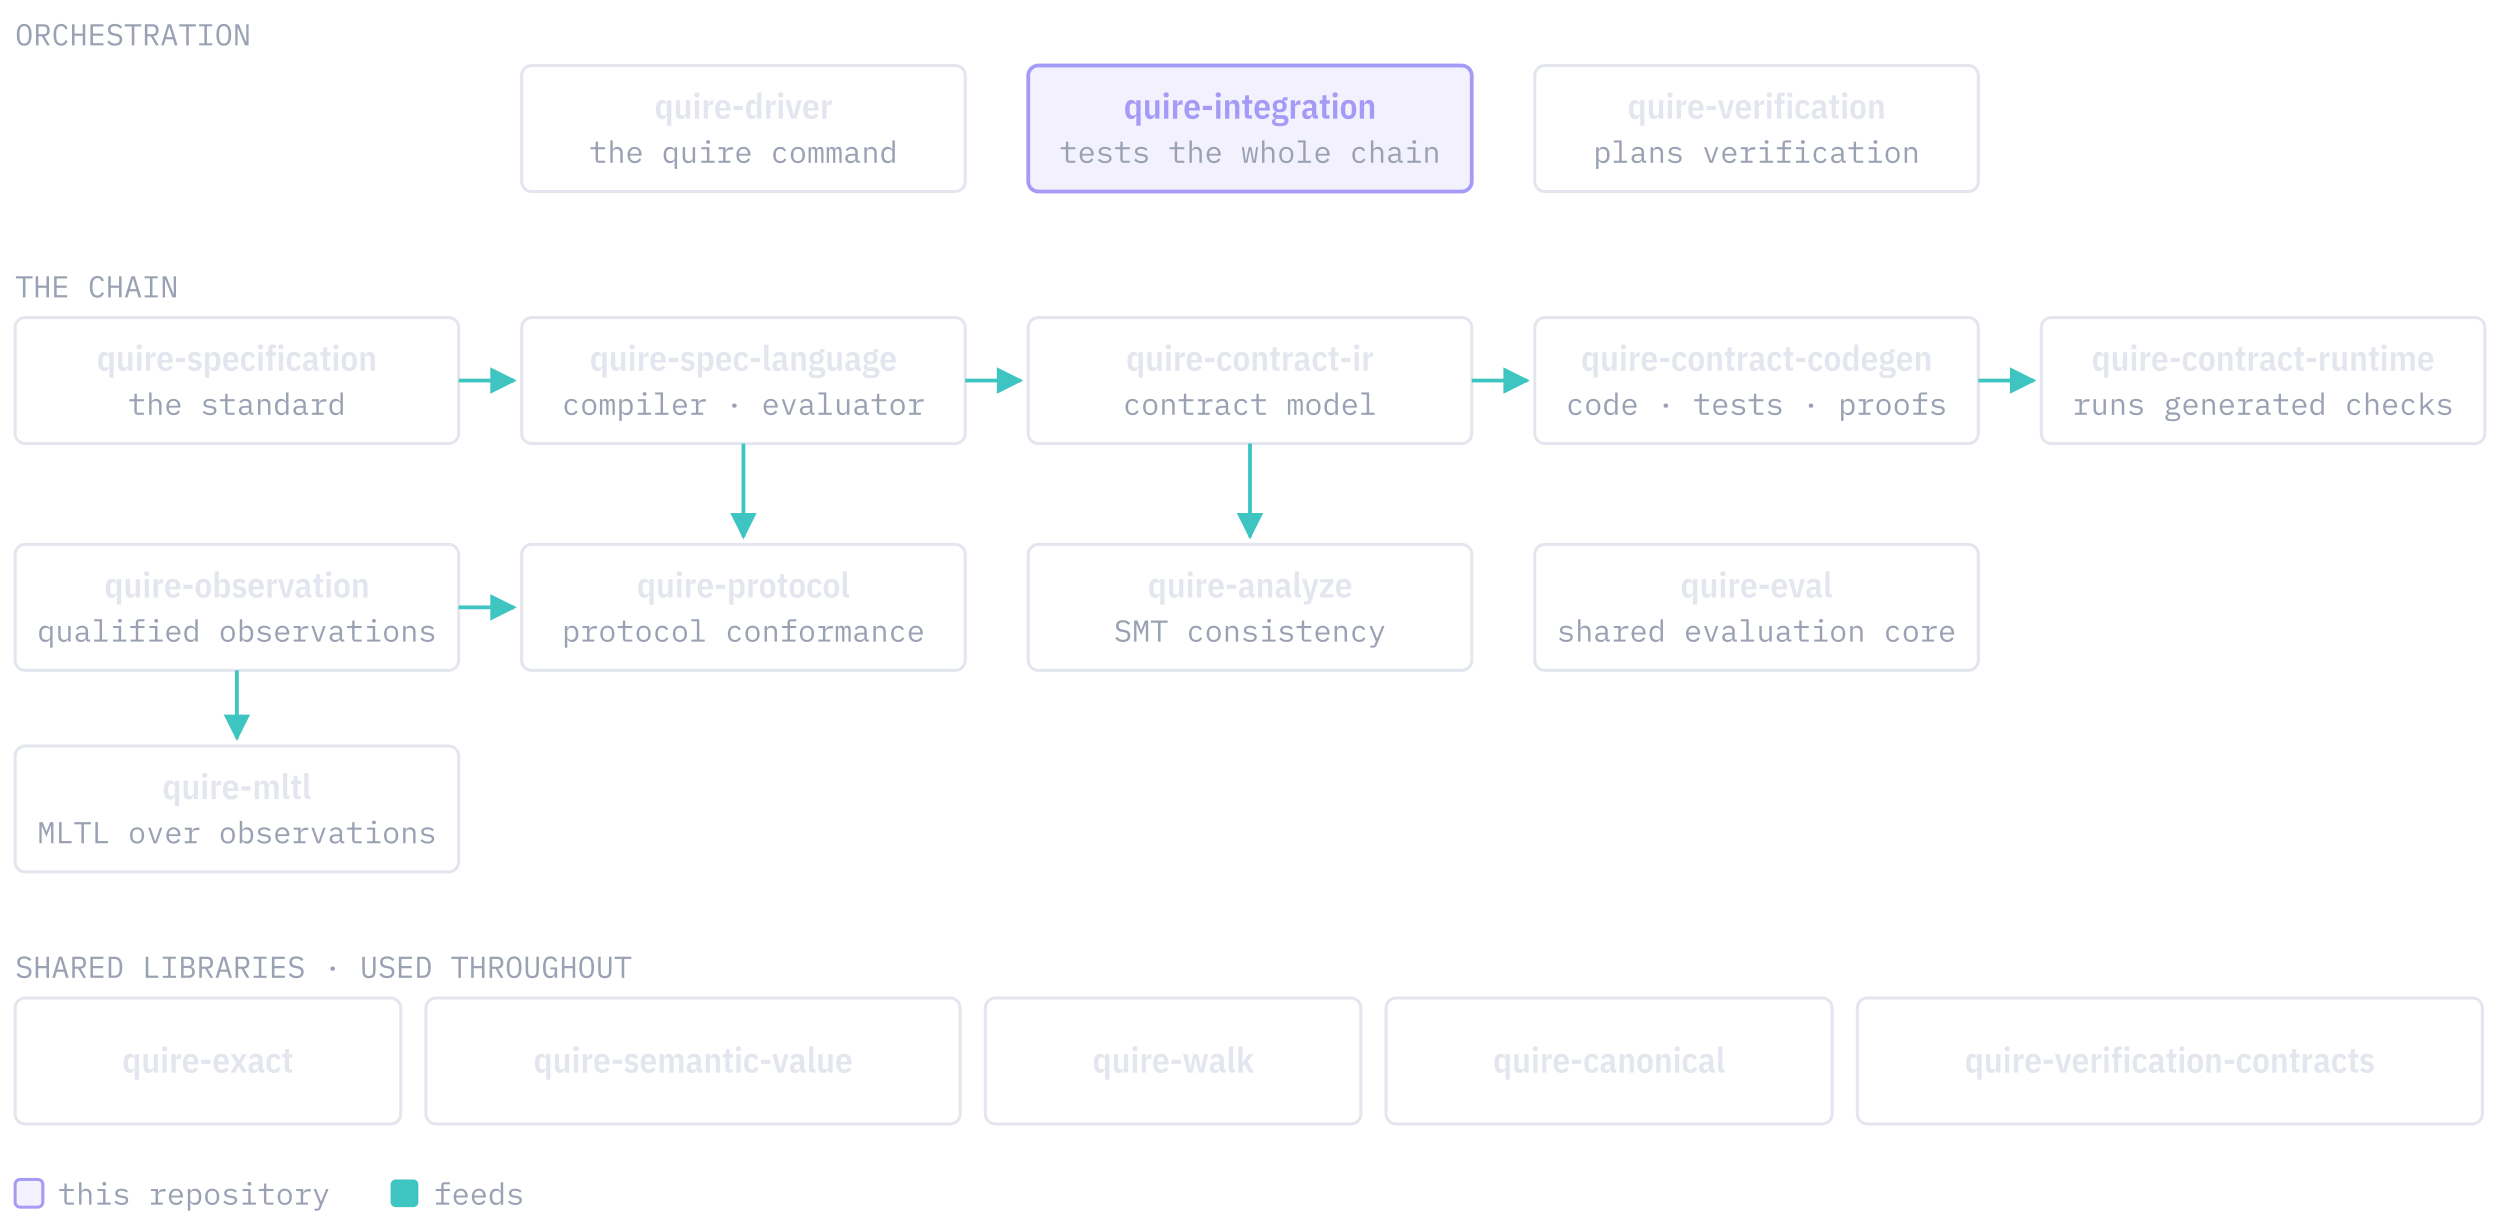
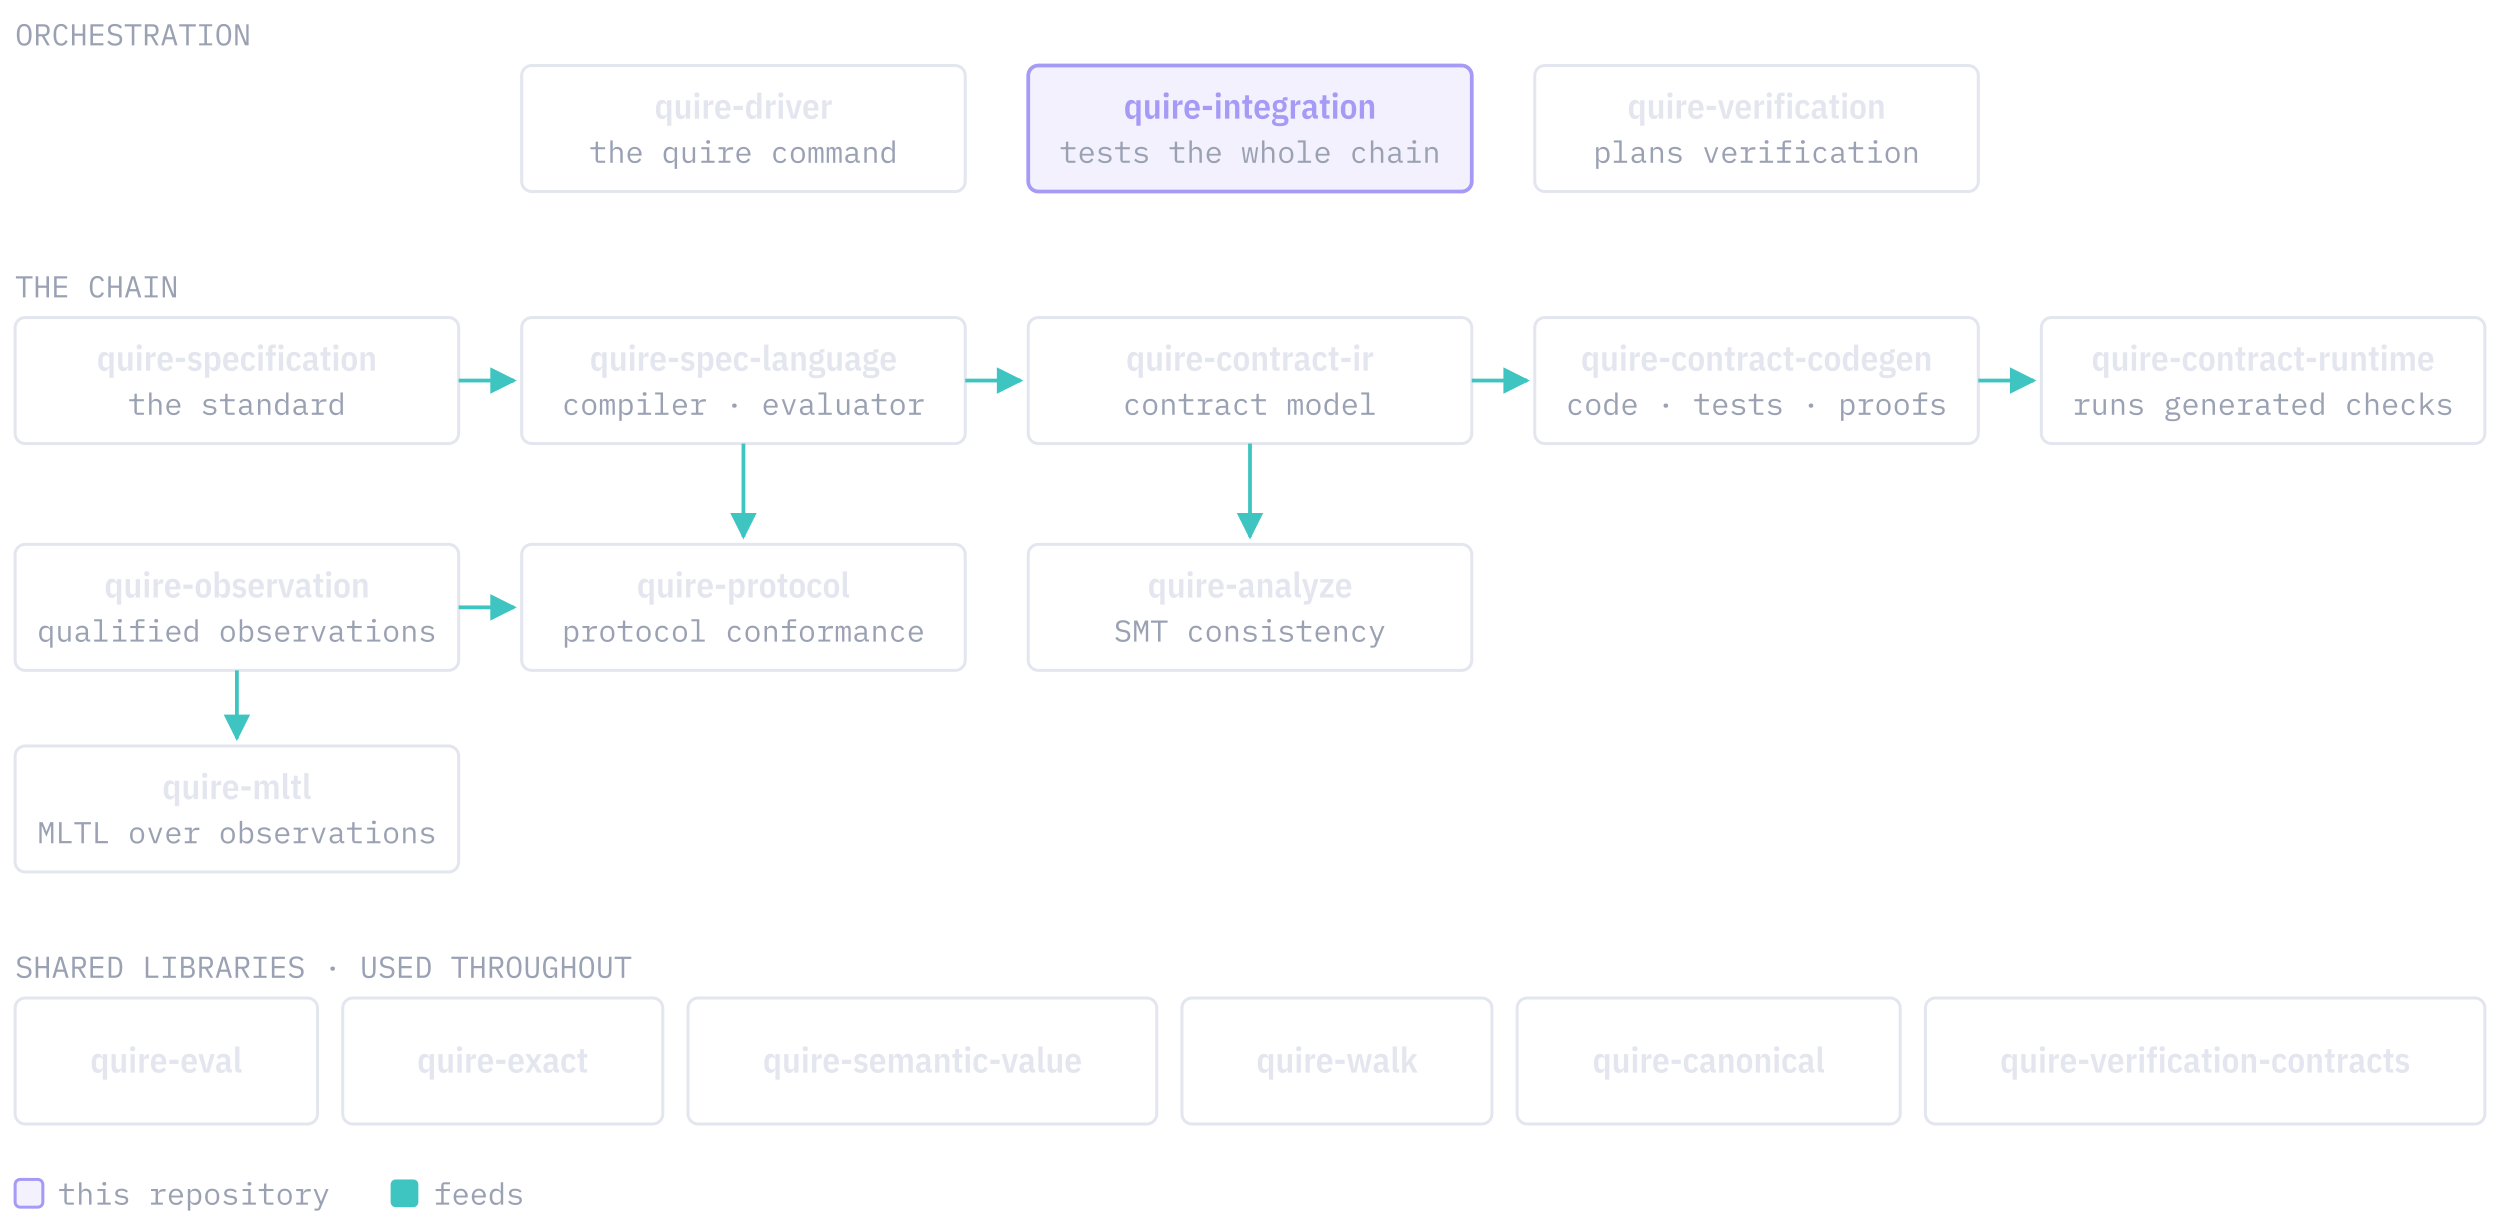
- <svg xmlns="http://www.w3.org/2000/svg" width="992" height="488" viewBox="-6 -6 992 488" role="img" aria-label="The Quire repositories. The main chain runs from the standard, quire-specification, to the compiler, quire-spec-language, then quire-contract-ir, quire-contract-codegen and quire-contract-runtime. quire-spec-language also feeds quire-protocol, and quire-contract-ir feeds quire-analyze. quire-eval is the evaluation core shared by the language and backend repositories. quire-observation feeds quire-protocol and quire-mltl. Above the chain, quire-driver runs it, quire-integration tests it and quire-verification plans verification. Below it, shared libraries used throughout: quire-exact, quire-semantic-value, quire-walk, quire-canonical and quire-verification-contracts.">
+ <svg xmlns="http://www.w3.org/2000/svg" width="992" height="488" viewBox="-6 -6 992 488" role="img" aria-label="The Quire repositories. The main chain runs from the standard, quire-specification, to the compiler, quire-spec-language, then quire-contract-ir, quire-contract-codegen and quire-contract-runtime. quire-spec-language also feeds quire-protocol, and quire-contract-ir feeds quire-analyze. quire-observation feeds quire-protocol and quire-mltl. Above the chain, quire-driver runs it, quire-integration tests it and quire-verification plans verification. Below it, shared libraries used throughout: quire-eval, quire-exact, quire-semantic-value, quire-walk, quire-canonical and quire-verification-contracts.">
  <defs>
    <path id="mono_A" d="M481 0 422 199H177L118 0H31L245 698H356L570 0ZM304 609H295L197 272H402Z" />
    <path id="mono_B" d="M88 698H325Q415 698 466 649Q517 600 517 518Q517 455 486 419Q456 383 408 368V365Q467 351 505 312Q543 274 543 201Q543 159 529 122Q515 85 490 58Q464 31 430 16Q395 0 355 0H88ZM330 73Q388 73 421 99Q454 125 454 179V220Q454 273 421 300Q388 326 330 326H172V73ZM316 395Q369 395 399 418Q429 442 429 490V529Q429 577 399 601Q369 625 316 625H172V395Z" />
    <path id="mono_C" d="M323 -12Q195 -12 132 81Q70 174 70 349Q70 524 132 617Q195 710 323 710Q371 710 406 697Q441 684 466 662Q491 640 508 612Q525 585 538 557L466 524Q457 547 445 568Q433 588 416 604Q400 619 378 628Q355 637 323 637Q240 637 200 574Q159 511 159 406V292Q159 187 200 124Q240 61 323 61Q355 61 378 70Q400 79 416 94Q433 110 445 130Q457 151 466 174L538 141Q525 112 508 85Q491 58 466 36Q441 14 406 1Q371 -12 323 -12Z" />
    <path id="mono_D" d="M95 698H290Q418 698 481 610Q544 522 544 349Q544 176 481 88Q418 0 290 0H95ZM286 73Q370 73 412 131Q455 189 455 295V403Q455 509 412 567Q370 625 286 625H179V73Z" />
    <path id="mono_E" d="M90 0V698H520V625H174V390H508V317H174V73H520V0Z" />
    <path id="mono_G" d="M444 93H439Q430 73 418 54Q406 35 388 20Q369 6 343 -3Q317 -12 281 -12Q167 -12 112 80Q56 172 56 344Q56 524 117 617Q178 710 305 710Q354 710 390 697Q426 684 452 662Q477 640 494 612Q511 585 522 557L450 524Q441 547 430 568Q418 588 402 604Q385 619 362 628Q339 637 308 637Q224 637 184 574Q145 511 145 406V298Q145 245 153 202Q161 158 180 126Q198 94 228 76Q257 59 300 59Q368 59 406 100Q444 141 444 206V278H297V345H522V0H444Z" />
    <path id="mono_H" d="M436 317H164V0H80V698H164V390H436V698H520V0H436Z" />
    <path id="mono_I" d="M84 0V67H258V631H84V698H516V631H342V67H516V0Z" />
    <path id="mono_L" d="M120 0V698H204V73H535V0Z" />
    <path id="mono_M" d="M455 350V571H447L300 212L153 571H145V350V0H68V698H176L299 390H305L428 698H532V0H455Z" />
    <path id="mono_N" d="M163 588H156V0H80V698H199L437 110H444V698H520V0H401Z" />
    <path id="mono_O" d="M300 -12Q236 -12 190 12Q144 37 114 83Q84 129 70 196Q56 263 56 349Q56 434 70 502Q84 569 114 615Q144 661 190 686Q236 710 300 710Q364 710 410 686Q456 661 486 615Q516 569 530 502Q544 434 544 349Q544 263 530 196Q516 129 486 83Q456 37 410 12Q364 -12 300 -12ZM300 61Q342 61 371 78Q400 94 419 124Q438 154 446 196Q455 239 455 292V406Q455 458 446 501Q438 544 419 574Q400 604 371 620Q342 637 300 637Q258 637 229 620Q200 604 181 574Q162 544 154 501Q145 458 145 406V292Q145 239 154 196Q162 154 181 124Q200 94 229 78Q258 61 300 61Z" />
    <path id="mono_R" d="M174 0H90V698H344Q441 698 492 645Q543 592 543 497Q543 412 499 361Q455 310 371 302L549 0H455L285 298H174ZM342 369Q395 369 424 396Q454 422 454 471V523Q454 572 424 598Q395 625 342 625H174V369Z" />
    <path id="mono_S" d="M298 -12Q204 -12 144 22Q84 57 45 111L106 161Q147 110 192 85Q238 60 301 60Q377 60 417 95Q457 130 457 193Q457 244 428 272Q399 301 327 313L249 326Q198 335 164 353Q129 371 108 396Q87 422 78 452Q69 483 69 516Q69 612 132 661Q195 710 302 710Q386 710 444 682Q501 654 536 603L477 552Q448 590 407 614Q366 638 301 638Q230 638 192 608Q154 578 154 518Q154 471 182 442Q211 412 285 399L360 386Q411 377 446 359Q481 341 502 316Q524 291 533 260Q542 229 542 195Q542 98 478 43Q415 -12 298 -12Z" />
    <path id="mono_T" d="M342 625V0H258V625H25V698H575V625Z" />
    <path id="mono_U" d="M164 698V279Q164 228 167 188Q170 148 183 120Q196 91 224 76Q251 61 300 61Q349 61 376 76Q404 91 417 120Q430 148 433 188Q436 228 436 279V698H520V299Q520 221 512 163Q505 105 482 66Q458 27 414 8Q371 -12 300 -12Q229 -12 186 8Q142 27 118 66Q95 105 88 163Q80 221 80 299V698Z" />
    <path id="mono_a" d="M495 0Q448 0 428 24Q408 48 403 84H398Q381 39 344 14Q306 -12 243 -12Q162 -12 114 30Q66 72 66 145Q66 217 118 256Q171 295 288 295H398V346Q398 403 366 432Q334 460 275 460Q223 460 190 440Q157 419 137 384L83 424Q93 444 110 463Q127 482 152 496Q177 511 209 520Q241 528 280 528Q371 528 424 482Q478 436 478 354V70H550V0ZM257 55Q288 55 314 62Q339 70 358 82Q377 95 388 112Q398 130 398 150V235H288Q216 235 183 215Q150 195 150 157V136Q150 96 178 76Q207 55 257 55Z" />
    <path id="mono_b" d="M95 740H175V432H179Q229 528 338 528Q433 528 486 457Q540 386 540 258Q540 130 486 59Q433 -12 338 -12Q229 -12 179 84H175V0H95ZM307 59Q377 59 416 102Q454 144 454 214V302Q454 372 416 414Q377 457 307 457Q280 457 256 450Q232 443 214 430Q196 416 186 396Q175 377 175 351V165Q175 139 186 120Q196 100 214 86Q232 73 256 66Q280 59 307 59Z" />
    <path id="mono_c" d="M318 -12Q262 -12 218 8Q175 27 145 62Q115 97 100 147Q84 197 84 258Q84 319 100 369Q116 419 146 454Q176 490 219 509Q262 528 317 528Q392 528 439 495Q486 462 508 409L444 375Q430 415 398 437Q365 459 317 459Q282 459 254 448Q227 436 208 415Q189 394 180 365Q170 336 170 302V214Q170 180 180 151Q189 122 208 101Q227 80 255 68Q283 57 319 57Q371 57 405 81Q439 105 459 147L516 108Q493 56 444 22Q396 -12 318 -12Z" />
    <path id="mono_d" d="M425 84H421Q371 -12 262 -12Q167 -12 114 59Q60 130 60 258Q60 386 114 457Q167 528 262 528Q371 528 421 432H425V740H505V0H425ZM293 59Q320 59 344 66Q368 73 386 86Q404 100 414 120Q425 139 425 165V351Q425 377 414 396Q404 416 386 430Q368 443 344 450Q320 457 293 457Q223 457 184 414Q146 372 146 302V214Q146 144 184 102Q223 59 293 59Z" />
    <path id="mono_e" d="M309 -12Q253 -12 208 7Q164 26 132 62Q101 97 84 146Q67 196 67 257Q67 319 84 369Q102 419 133 454Q164 490 208 509Q251 528 304 528Q356 528 398 509Q441 490 471 456Q501 423 517 377Q533 331 533 276V238H151V214Q151 180 162 151Q173 122 194 101Q214 80 244 68Q273 57 309 57Q361 57 399 81Q437 105 457 147L516 107Q493 55 440 22Q386 -12 309 -12ZM304 462Q271 462 243 450Q215 438 194 417Q174 396 162 368Q151 339 151 305V298H447V309Q447 343 436 371Q426 399 408 420Q389 440 362 451Q336 462 304 462Z" />
    <path id="mono_f" d="M83 68H257V448H73V516H257V622Q257 674 284 707Q312 740 371 740H544V672H337V516H544V448H337V68H521V0H83Z" />
    <path id="mono_g" d="M561 -59Q561 -137 496 -174Q431 -212 301 -212Q176 -212 122 -179Q67 -146 67 -84Q67 -42 89 -19Q111 4 151 15V27Q129 38 117 55Q105 72 105 98Q105 138 132 158Q158 178 198 188V192Q150 213 124 254Q97 295 97 350Q97 389 111 422Q125 455 152 478Q178 502 215 515Q252 528 297 528Q355 528 399 507V516Q399 546 413 566Q427 586 461 586H556V516H440V481Q468 457 483 424Q498 391 498 350Q498 311 484 278Q469 245 443 222Q417 198 380 185Q342 172 297 172Q284 172 272 173Q260 174 248 176Q236 174 223 170Q210 165 199 158Q188 150 181 140Q174 130 174 117Q174 94 197 86Q220 79 257 79H371Q471 79 516 42Q561 4 561 -59ZM486 -63Q486 -32 461 -14Q436 5 374 5H195Q143 -16 143 -65Q143 -99 170 -124Q197 -148 260 -148H338Q408 -148 447 -126Q486 -105 486 -63ZM297 234Q357 234 386 262Q414 290 414 336V365Q414 411 386 438Q357 466 297 466Q237 466 209 438Q181 411 181 365V336Q181 290 209 262Q237 234 297 234Z" />
    <path id="mono_h" d="M98 740H178V432H182Q190 451 202 468Q214 486 232 499Q249 512 273 520Q297 528 329 528Q410 528 459 476Q508 425 508 331V0H428V317Q428 388 397 422Q366 457 306 457Q282 457 259 451Q236 445 218 433Q200 421 189 402Q178 383 178 358V0H98Z" />
    <path id="mono_i" d="M332 630Q297 630 283 644Q269 659 269 681V697Q269 719 283 734Q297 748 332 748Q367 748 381 734Q395 719 395 697V681Q395 659 381 644Q367 630 332 630ZM106 68H292V448H106V516H372V68H546V0H106Z" />
    <path id="mono_k" d="M105 740H185V273H189L279 358L451 516H549L335 314L574 0H475L274 268L185 187V0H105Z" />
    <path id="mono_l" d="M80 68H260V672H80V740H340V68H520V0H80Z" />
    <path id="mono_m" d="M54 0V516H128V456H132Q144 486 166 507Q188 528 231 528Q276 528 298 506Q320 483 325 447H328Q342 482 368 505Q394 528 440 528Q503 528 524 484Q546 440 546 358V0H472V345Q472 411 458 436Q445 462 409 462Q377 462 357 442Q337 421 337 379V0H263V345Q263 411 250 436Q236 462 201 462Q169 462 148 442Q128 421 128 379V0Z" />
    <path id="mono_n" d="M98 0V516H178V432H182Q190 451 202 468Q214 486 232 499Q249 512 273 520Q297 528 329 528Q410 528 459 476Q508 425 508 331V0H428V317Q428 388 397 422Q366 457 306 457Q282 457 259 451Q236 445 218 433Q200 421 189 402Q178 383 178 358V0Z" />
    <path id="mono_o" d="M300 -12Q246 -12 202 7Q159 26 128 62Q98 97 82 146Q66 196 66 258Q66 319 82 369Q98 419 128 454Q159 490 202 509Q246 528 300 528Q354 528 398 509Q441 490 472 454Q502 419 518 369Q534 319 534 258Q534 196 518 146Q502 97 472 62Q441 26 398 7Q354 -12 300 -12ZM300 57Q367 57 408 97Q449 137 449 221V295Q449 379 408 419Q367 459 300 459Q233 459 192 419Q151 379 151 295V221Q151 137 192 97Q233 57 300 57Z" />
    <path id="mono_p" d="M95 516H175V432H179Q229 528 338 528Q433 528 486 457Q540 386 540 258Q540 130 486 59Q433 -12 338 -12Q229 -12 179 84H175V-200H95ZM307 59Q377 59 416 102Q454 144 454 214V302Q454 372 416 414Q377 457 307 457Q280 457 256 450Q232 443 214 430Q196 416 186 396Q175 377 175 351V165Q175 139 186 120Q196 100 214 86Q232 73 256 66Q280 59 307 59Z" />
    <path id="mono_periodcentered" d="M300 235Q259 235 242 252Q226 269 226 295V313Q226 339 242 356Q259 373 300 373Q341 373 358 356Q374 339 374 313V295Q374 269 358 252Q341 235 300 235Z" />
    <path id="mono_q" d="M425 84H421Q371 -12 262 -12Q167 -12 114 59Q60 130 60 258Q60 386 114 457Q167 528 262 528Q371 528 421 432H425V516H505V-200H425ZM293 59Q320 59 344 66Q368 73 386 86Q404 100 414 120Q425 139 425 165V351Q425 377 414 396Q404 416 386 430Q368 443 344 450Q320 457 293 457Q223 457 184 414Q146 372 146 302V214Q146 144 184 102Q223 59 293 59Z" />
    <path id="mono_r" d="M77 68H228V448H77V516H308V386H313Q329 447 374 482Q418 516 487 516H559V436H462Q393 436 350 396Q308 356 308 291V68H469V0H77Z" />
    <path id="mono_s" d="M306 -12Q225 -12 166 16Q108 43 67 89L121 136Q158 97 202 76Q246 55 308 55Q368 55 406 76Q445 98 445 144Q445 164 438 178Q430 191 417 199Q404 207 388 212Q372 216 354 219L273 231Q246 235 214 242Q183 249 157 264Q131 280 114 306Q96 332 96 374Q96 413 112 442Q127 470 155 490Q183 509 221 518Q259 528 304 528Q374 528 426 506Q477 484 514 445L462 396Q453 407 440 418Q426 430 406 440Q387 449 361 455Q335 461 301 461Q240 461 208 440Q175 419 175 379Q175 359 182 346Q190 332 203 324Q216 316 232 312Q249 307 266 304L347 292Q375 288 406 281Q437 274 463 258Q489 243 506 217Q524 191 524 149Q524 72 464 30Q405 -12 306 -12Z" />
    <path id="mono_t" d="M325 0Q266 0 238 33Q211 66 211 118V448H39V516H167Q193 516 204 526Q214 537 214 563V698H291V516H526V448H291V68H526V0Z" />
    <path id="mono_u" d="M422 84H418Q410 65 398 48Q386 30 368 17Q351 4 327 -4Q303 -12 271 -12Q190 -12 141 40Q92 91 92 185V516H172V199Q172 128 203 94Q234 59 294 59Q318 59 341 65Q364 71 382 83Q400 95 411 114Q422 132 422 158V516H502V0H422Z" />
    <path id="mono_v" d="M249 0 64 516H145L219 300L299 67H303L383 300L457 516H536L351 0Z" />
    <path id="mono_w" d="M30 516H101L160 70H169L257 516H345L433 70H442L501 516H570L491 0H387L305 432H297L213 0H109Z" />
    <path id="mono_y" d="M467 516H547L291 -113Q282 -135 271 -152Q260 -168 245 -178Q230 -189 209 -194Q188 -200 159 -200H83V-132H203L261 10L53 516H135L222 300L299 104H303L380 300Z" />
    <path id="title_a" d="M406 0Q325 0 321 89H309Q299 41 264 14Q229 -12 177 -12Q105 -12 69 28Q33 68 33 140Q33 222 84 262Q135 302 231 302H312V347Q312 393 292 415Q273 437 228 437Q191 437 166 420Q141 402 122 370L51 434Q80 479 124 506Q169 534 238 534Q433 534 433 350V97H479V0ZM223 77Q260 77 286 98Q312 120 312 158V227H239Q155 227 155 162V140Q155 107 173 92Q191 77 223 77Z" />
    <path id="title_b" d="M66 740H187V436H201Q212 480 246 507Q279 534 324 534Q416 534 460 464Q504 395 504 261Q504 127 460 58Q416 -12 324 -12Q279 -12 246 15Q212 42 201 86H187V0H66ZM278 88Q325 88 351 117Q377 146 377 199V323Q377 376 351 405Q325 434 278 434Q237 434 212 414Q187 393 187 356V166Q187 129 212 108Q237 88 278 88Z" />
    <path id="title_c" d="M251 -12Q145 -12 90 54Q34 120 34 261Q34 402 90 468Q145 534 251 534Q328 534 374 499Q419 464 439 403L340 359Q332 397 312 416Q291 436 251 436Q161 436 161 328V194Q161 86 251 86Q293 86 315 106Q337 126 348 168L442 123Q396 -12 251 -12Z" />
    <path id="title_d" d="M357 86H343Q332 42 298 15Q265 -12 220 -12Q128 -12 84 58Q40 127 40 261Q40 395 84 464Q128 534 220 534Q265 534 298 507Q332 480 343 436H357V740H478V0H357ZM266 88Q307 88 332 108Q357 129 357 166V356Q357 393 332 414Q307 434 266 434Q219 434 193 405Q167 376 167 323V199Q167 146 193 117Q219 88 266 88Z" />
    <path id="title_e" d="M263 -12Q212 -12 170 4Q127 21 97 54Q67 88 50 140Q34 191 34 261Q34 402 90 468Q147 534 252 534Q357 534 414 468Q470 402 470 261V232H161V198Q161 146 190 116Q219 86 270 86Q313 86 342 104Q372 123 393 158L459 89Q430 43 381 16Q332 -12 263 -12ZM252 441Q161 441 161 333V307H343V333Q343 441 252 441Z" />
    <path id="title_f" d="M91 425H22V522H91V603Q91 674 122 707Q154 740 220 740H308V643H212V522H308V425H212V0H91Z" />
    <path id="title_g" d="M493 -46Q493 -87 480 -118Q468 -149 439 -170Q410 -191 362 -202Q314 -212 244 -212Q182 -212 140 -204Q98 -195 72 -179Q46 -163 35 -140Q24 -117 24 -88Q24 -48 46 -25Q68 -2 109 4V23Q77 31 62 53Q46 75 46 107Q46 139 68 160Q90 182 132 190V203Q47 245 47 357Q47 442 95 488Q143 534 244 534Q289 534 326 520V539Q326 610 394 610H467V516H366V496Q403 478 422 442Q441 407 441 357Q441 272 394 226Q346 181 244 181Q203 181 168 189Q154 183 147 170Q140 157 140 141Q140 121 153 111Q166 101 196 101H329Q418 101 456 63Q493 25 493 -46ZM380 -60Q380 -33 362 -19Q344 -5 302 -5H141Q119 -24 119 -61Q119 -93 140 -110Q162 -127 216 -127H275Q332 -127 356 -110Q380 -94 380 -60ZM244 264Q327 264 327 346V369Q327 451 244 451Q161 451 161 369V346Q161 264 244 264Z" />
    <path id="title_hyphen" d="M50 245V365H312V245Z" />
    <path id="title_i" d="M126 604Q88 604 71 620Q54 637 54 665V685Q54 713 71 730Q88 746 126 746Q164 746 181 730Q198 713 198 685V665Q198 637 181 620Q164 604 126 604ZM66 522H187V0H66Z" />
    <path id="title_k" d="M66 740H187V395L179 287H193L254 383L358 522H495L332 317L504 0H368L248 239L187 163V0H66Z" />
    <path id="title_l" d="M184 0Q121 0 94 28Q66 56 66 116V740H187V97H247V0Z" />
    <path id="title_m" d="M66 0V522H187V435H201Q232 534 324 534Q422 534 451 431H463Q480 484 516 509Q551 534 602 534Q668 534 705 486Q742 439 742 351V0H621V330Q621 432 548 432Q513 432 488 410Q464 389 464 350V0H343V330Q343 384 325 408Q307 432 271 432Q236 432 212 410Q187 389 187 350V0Z" />
    <path id="title_n" d="M66 0V522H187V435H201Q232 534 326 534Q396 534 434 486Q472 439 472 351V0H351V330Q351 432 275 432Q238 432 212 410Q187 389 187 350V0Z" />
    <path id="title_o" d="M253 -12Q149 -12 92 54Q34 120 34 261Q34 402 92 468Q149 534 253 534Q357 534 414 468Q472 402 472 261Q472 120 414 54Q357 -12 253 -12ZM253 86Q345 86 345 194V328Q345 436 253 436Q161 436 161 328V194Q161 86 253 86Z" />
    <path id="title_p" d="M66 522H187V436H201Q212 480 246 507Q279 534 324 534Q416 534 460 464Q504 395 504 261Q504 127 460 58Q416 -12 324 -12Q279 -12 246 15Q212 42 201 86H187V-200H66ZM278 88Q325 88 351 117Q377 146 377 199V323Q377 376 351 405Q325 434 278 434Q237 434 212 414Q187 393 187 356V166Q187 129 212 108Q237 88 278 88Z" />
    <path id="title_q" d="M357 86H343Q332 42 298 15Q265 -12 220 -12Q128 -12 84 58Q40 127 40 261Q40 395 84 464Q128 534 220 534Q265 534 298 507Q332 480 343 436H357V522H478V-200H357ZM266 88Q307 88 332 108Q357 129 357 166V356Q357 393 332 414Q307 434 266 434Q219 434 193 405Q167 376 167 323V199Q167 146 193 117Q219 88 266 88Z" />
    <path id="title_r" d="M66 0V522H187V415H201Q210 467 238 494Q267 522 313 522H339V398H299Q242 398 214 380Q187 362 187 317V0Z" />
    <path id="title_s" d="M224 -12Q159 -12 110 12Q61 35 24 82L98 154Q123 119 154 101Q185 83 226 83Q302 83 302 147Q302 172 290 186Q277 201 247 206L198 215Q116 230 79 266Q42 302 42 371Q42 453 90 494Q138 534 226 534Q287 534 332 514Q376 494 409 455L338 384Q318 409 290 424Q261 439 226 439Q156 439 156 376Q156 350 170 336Q184 323 214 318L264 309Q346 294 382 258Q417 223 417 159Q417 78 367 33Q317 -12 224 -12Z" />
    <path id="title_t" d="M210 0Q147 0 119 28Q91 56 91 117V425H22V522H58Q84 522 94 534Q103 546 103 572V664H212V522H306V425H212V97H298V0Z" />
    <path id="title_u" d="M346 88H332Q302 -12 205 -12Q135 -12 98 36Q60 83 60 172V522H181V192Q181 89 257 89Q294 89 320 111Q346 133 346 172V522H467V0H346Z" />
    <path id="title_v" d="M162 0 8 522H130L205 244L234 103H248L277 244L352 522H469L315 0Z" />
    <path id="title_w" d="M16 522H135L186 278L211 110H223L253 278L311 522H433L492 278L522 110H534L559 278L612 522H724L597 0H461L400 254L377 409H364L340 254L279 0H143Z" />
    <path id="title_x" d="M15 0 173 267 17 522H149L242 354H255L348 522H472L318 264L478 0H345L249 176H236L138 0Z" />
    <path id="title_y" d="M353 522H474L275 -109Q258 -162 227 -181Q196 -200 140 -200H58V-103H161L182 -29L8 522H131L209 240L237 103H249L277 241Z" />
    <path id="title_z" d="M34 0V95L275 425H42V522H412V428L170 97H418V0Z" />
    <marker id="ah-model" viewBox="0 0 10 10" refX="9" refY="5" markerWidth="7" markerHeight="7" orient="auto-start-reverse">
      <path d="M0,0 L10,5 L0,10 z" fill="#3ec5c1" />
    </marker>
  </defs>
  <rect x="201" y="20" width="176" height="50" rx="4" stroke="#e3e6ee" stroke-width="1.2" fill="none" />
  <g fill="#e3e6ee" transform="translate(253.7,41.1) scale(0.014,-0.014)">
    <use href="#title_q" x="0" />
    <use href="#title_u" x="544" />
    <use href="#title_i" x="1077" />
    <use href="#title_r" x="1329" />
    <use href="#title_e" x="1686" />
    <use href="#title_hyphen" x="2191" />
    <use href="#title_d" x="2553" />
    <use href="#title_r" x="3097" />
    <use href="#title_i" x="3454" />
    <use href="#title_v" x="3706" />
    <use href="#title_e" x="4182" />
    <use href="#title_r" x="4687" />
  </g>
  <g fill="#9aa1b3" transform="translate(227.8,58.6) scale(0.012,-0.012)">
    <use href="#mono_t" x="0" />
    <use href="#mono_h" x="600" />
    <use href="#mono_e" x="1200" />
    <use href="#mono_q" x="2400" />
    <use href="#mono_u" x="3000" />
    <use href="#mono_i" x="3600" />
    <use href="#mono_r" x="4200" />
    <use href="#mono_e" x="4800" />
    <use href="#mono_c" x="6000" />
    <use href="#mono_o" x="6600" />
    <use href="#mono_m" x="7200" />
    <use href="#mono_m" x="7800" />
    <use href="#mono_a" x="8400" />
    <use href="#mono_n" x="9000" />
    <use href="#mono_d" x="9600" />
  </g>
  <rect x="402" y="20" width="176" height="50" rx="4" stroke="#a59bf7" stroke-width="1.5" fill="#a59bf7" fill-opacity="0.14" />
  <g fill="#a59bf7" transform="translate(439.9,41.1) scale(0.014,-0.014)">
    <use href="#title_q" x="0" />
    <use href="#title_u" x="544" />
    <use href="#title_i" x="1077" />
    <use href="#title_r" x="1329" />
    <use href="#title_e" x="1686" />
    <use href="#title_hyphen" x="2191" />
    <use href="#title_i" x="2553" />
    <use href="#title_n" x="2805" />
    <use href="#title_t" x="3337" />
    <use href="#title_e" x="3671" />
    <use href="#title_g" x="4176" />
    <use href="#title_r" x="4668" />
    <use href="#title_a" x="5025" />
    <use href="#title_t" x="5532" />
    <use href="#title_i" x="5866" />
    <use href="#title_o" x="6118" />
    <use href="#title_n" x="6624" />
  </g>
  <g fill="#9aa1b3" transform="translate(414.4,58.6) scale(0.012,-0.012)">
    <use href="#mono_t" x="0" />
    <use href="#mono_e" x="600" />
    <use href="#mono_s" x="1200" />
    <use href="#mono_t" x="1800" />
    <use href="#mono_s" x="2400" />
    <use href="#mono_t" x="3600" />
    <use href="#mono_h" x="4200" />
    <use href="#mono_e" x="4800" />
    <use href="#mono_w" x="6000" />
    <use href="#mono_h" x="6600" />
    <use href="#mono_o" x="7200" />
    <use href="#mono_l" x="7800" />
    <use href="#mono_e" x="8400" />
    <use href="#mono_c" x="9600" />
    <use href="#mono_h" x="10200" />
    <use href="#mono_a" x="10800" />
    <use href="#mono_i" x="11400" />
    <use href="#mono_n" x="12000" />
  </g>
  <rect x="603" y="20" width="176" height="50" rx="4" stroke="#e3e6ee" stroke-width="1.2" fill="none" />
  <g fill="#e3e6ee" transform="translate(639.8,41.1) scale(0.014,-0.014)">
    <use href="#title_q" x="0" />
    <use href="#title_u" x="544" />
    <use href="#title_i" x="1077" />
    <use href="#title_r" x="1329" />
    <use href="#title_e" x="1686" />
    <use href="#title_hyphen" x="2191" />
    <use href="#title_v" x="2553" />
    <use href="#title_e" x="3029" />
    <use href="#title_r" x="3534" />
    <use href="#title_i" x="3891" />
    <use href="#title_f" x="4143" />
    <use href="#title_i" x="4471" />
    <use href="#title_c" x="4723" />
    <use href="#title_a" x="5187" />
    <use href="#title_t" x="5694" />
    <use href="#title_i" x="6028" />
    <use href="#title_o" x="6280" />
    <use href="#title_n" x="6786" />
  </g>
  <g fill="#9aa1b3" transform="translate(626.2,58.6) scale(0.012,-0.012)">
    <use href="#mono_p" x="0" />
    <use href="#mono_l" x="600" />
    <use href="#mono_a" x="1200" />
    <use href="#mono_n" x="1800" />
    <use href="#mono_s" x="2400" />
    <use href="#mono_v" x="3600" />
    <use href="#mono_e" x="4200" />
    <use href="#mono_r" x="4800" />
    <use href="#mono_i" x="5400" />
    <use href="#mono_f" x="6000" />
    <use href="#mono_i" x="6600" />
    <use href="#mono_c" x="7200" />
    <use href="#mono_a" x="7800" />
    <use href="#mono_t" x="8400" />
    <use href="#mono_i" x="9000" />
    <use href="#mono_o" x="9600" />
    <use href="#mono_n" x="10200" />
  </g>
  <rect x="0" y="120" width="176" height="50" rx="4" stroke="#e3e6ee" stroke-width="1.2" fill="none" />
  <g fill="#e3e6ee" transform="translate(32.4,141.1) scale(0.014,-0.014)">
    <use href="#title_q" x="0" />
    <use href="#title_u" x="544" />
    <use href="#title_i" x="1077" />
    <use href="#title_r" x="1329" />
    <use href="#title_e" x="1686" />
    <use href="#title_hyphen" x="2191" />
    <use href="#title_s" x="2553" />
    <use href="#title_p" x="3002" />
    <use href="#title_e" x="3546" />
    <use href="#title_c" x="4051" />
    <use href="#title_i" x="4515" />
    <use href="#title_f" x="4767" />
    <use href="#title_i" x="5095" />
    <use href="#title_c" x="5347" />
    <use href="#title_a" x="5811" />
    <use href="#title_t" x="6318" />
    <use href="#title_i" x="6652" />
    <use href="#title_o" x="6904" />
    <use href="#title_n" x="7410" />
  </g>
  <g fill="#9aa1b3" transform="translate(44.8,158.6) scale(0.012,-0.012)">
    <use href="#mono_t" x="0" />
    <use href="#mono_h" x="600" />
    <use href="#mono_e" x="1200" />
    <use href="#mono_s" x="2400" />
    <use href="#mono_t" x="3000" />
    <use href="#mono_a" x="3600" />
    <use href="#mono_n" x="4200" />
    <use href="#mono_d" x="4800" />
    <use href="#mono_a" x="5400" />
    <use href="#mono_r" x="6000" />
    <use href="#mono_d" x="6600" />
  </g>
  <rect x="201" y="120" width="176" height="50" rx="4" stroke="#e3e6ee" stroke-width="1.2" fill="none" />
  <g fill="#e3e6ee" transform="translate(228,141.1) scale(0.014,-0.014)">
    <use href="#title_q" x="0" />
    <use href="#title_u" x="544" />
    <use href="#title_i" x="1077" />
    <use href="#title_r" x="1329" />
    <use href="#title_e" x="1686" />
    <use href="#title_hyphen" x="2191" />
    <use href="#title_s" x="2553" />
    <use href="#title_p" x="3002" />
    <use href="#title_e" x="3546" />
    <use href="#title_c" x="4051" />
    <use href="#title_hyphen" x="4515" />
    <use href="#title_l" x="4877" />
    <use href="#title_a" x="5145" />
    <use href="#title_n" x="5652" />
    <use href="#title_g" x="6184" />
    <use href="#title_u" x="6676" />
    <use href="#title_a" x="7209" />
    <use href="#title_g" x="7716" />
    <use href="#title_e" x="8208" />
  </g>
  <g fill="#9aa1b3" transform="translate(217,158.6) scale(0.012,-0.012)">
    <use href="#mono_c" x="0" />
    <use href="#mono_o" x="600" />
    <use href="#mono_m" x="1200" />
    <use href="#mono_p" x="1800" />
    <use href="#mono_i" x="2400" />
    <use href="#mono_l" x="3000" />
    <use href="#mono_e" x="3600" />
    <use href="#mono_r" x="4200" />
    <use href="#mono_periodcentered" x="5400" />
    <use href="#mono_e" x="6600" />
    <use href="#mono_v" x="7200" />
    <use href="#mono_a" x="7800" />
    <use href="#mono_l" x="8400" />
    <use href="#mono_u" x="9000" />
    <use href="#mono_a" x="9600" />
    <use href="#mono_t" x="10200" />
    <use href="#mono_o" x="10800" />
    <use href="#mono_r" x="11400" />
  </g>
  <rect x="402" y="120" width="176" height="50" rx="4" stroke="#e3e6ee" stroke-width="1.2" fill="none" />
  <g fill="#e3e6ee" transform="translate(440.8,141.1) scale(0.014,-0.014)">
    <use href="#title_q" x="0" />
    <use href="#title_u" x="544" />
    <use href="#title_i" x="1077" />
    <use href="#title_r" x="1329" />
    <use href="#title_e" x="1686" />
    <use href="#title_hyphen" x="2191" />
    <use href="#title_c" x="2553" />
    <use href="#title_o" x="3017" />
    <use href="#title_n" x="3523" />
    <use href="#title_t" x="4055" />
    <use href="#title_r" x="4389" />
    <use href="#title_a" x="4746" />
    <use href="#title_c" x="5253" />
    <use href="#title_t" x="5717" />
    <use href="#title_hyphen" x="6051" />
    <use href="#title_i" x="6413" />
    <use href="#title_r" x="6665" />
  </g>
  <g fill="#9aa1b3" transform="translate(439.6,158.6) scale(0.012,-0.012)">
    <use href="#mono_c" x="0" />
    <use href="#mono_o" x="600" />
    <use href="#mono_n" x="1200" />
    <use href="#mono_t" x="1800" />
    <use href="#mono_r" x="2400" />
    <use href="#mono_a" x="3000" />
    <use href="#mono_c" x="3600" />
    <use href="#mono_t" x="4200" />
    <use href="#mono_m" x="5400" />
    <use href="#mono_o" x="6000" />
    <use href="#mono_d" x="6600" />
    <use href="#mono_e" x="7200" />
    <use href="#mono_l" x="7800" />
  </g>
  <rect x="603" y="120" width="176" height="50" rx="4" stroke="#e3e6ee" stroke-width="1.2" fill="none" />
  <g fill="#e3e6ee" transform="translate(621.3,141.1) scale(0.014,-0.014)">
    <use href="#title_q" x="0" />
    <use href="#title_u" x="544" />
    <use href="#title_i" x="1077" />
    <use href="#title_r" x="1329" />
    <use href="#title_e" x="1686" />
    <use href="#title_hyphen" x="2191" />
    <use href="#title_c" x="2553" />
    <use href="#title_o" x="3017" />
    <use href="#title_n" x="3523" />
    <use href="#title_t" x="4055" />
    <use href="#title_r" x="4389" />
    <use href="#title_a" x="4746" />
    <use href="#title_c" x="5253" />
    <use href="#title_t" x="5717" />
    <use href="#title_hyphen" x="6051" />
    <use href="#title_c" x="6413" />
    <use href="#title_o" x="6877" />
    <use href="#title_d" x="7383" />
    <use href="#title_e" x="7927" />
    <use href="#title_g" x="8432" />
    <use href="#title_e" x="8924" />
    <use href="#title_n" x="9429" />
  </g>
  <g fill="#9aa1b3" transform="translate(615.4,158.6) scale(0.012,-0.012)">
    <use href="#mono_c" x="0" />
    <use href="#mono_o" x="600" />
    <use href="#mono_d" x="1200" />
    <use href="#mono_e" x="1800" />
    <use href="#mono_periodcentered" x="3000" />
    <use href="#mono_t" x="4200" />
    <use href="#mono_e" x="4800" />
    <use href="#mono_s" x="5400" />
    <use href="#mono_t" x="6000" />
    <use href="#mono_s" x="6600" />
    <use href="#mono_periodcentered" x="7800" />
    <use href="#mono_p" x="9000" />
    <use href="#mono_r" x="9600" />
    <use href="#mono_o" x="10200" />
    <use href="#mono_o" x="10800" />
    <use href="#mono_f" x="11400" />
    <use href="#mono_s" x="12000" />
  </g>
  <rect x="804" y="120" width="176" height="50" rx="4" stroke="#e3e6ee" stroke-width="1.2" fill="none" />
  <g fill="#e3e6ee" transform="translate(823.9,141.1) scale(0.014,-0.014)">
    <use href="#title_q" x="0" />
    <use href="#title_u" x="544" />
    <use href="#title_i" x="1077" />
    <use href="#title_r" x="1329" />
    <use href="#title_e" x="1686" />
    <use href="#title_hyphen" x="2191" />
    <use href="#title_c" x="2553" />
    <use href="#title_o" x="3017" />
    <use href="#title_n" x="3523" />
    <use href="#title_t" x="4055" />
    <use href="#title_r" x="4389" />
    <use href="#title_a" x="4746" />
    <use href="#title_c" x="5253" />
    <use href="#title_t" x="5717" />
    <use href="#title_hyphen" x="6051" />
    <use href="#title_r" x="6413" />
    <use href="#title_u" x="6770" />
    <use href="#title_n" x="7303" />
    <use href="#title_t" x="7835" />
    <use href="#title_i" x="8169" />
    <use href="#title_m" x="8421" />
    <use href="#title_e" x="9223" />
  </g>
  <g fill="#9aa1b3" transform="translate(816.4,158.6) scale(0.012,-0.012)">
    <use href="#mono_r" x="0" />
    <use href="#mono_u" x="600" />
    <use href="#mono_n" x="1200" />
    <use href="#mono_s" x="1800" />
    <use href="#mono_g" x="3000" />
    <use href="#mono_e" x="3600" />
    <use href="#mono_n" x="4200" />
    <use href="#mono_e" x="4800" />
    <use href="#mono_r" x="5400" />
    <use href="#mono_a" x="6000" />
    <use href="#mono_t" x="6600" />
    <use href="#mono_e" x="7200" />
    <use href="#mono_d" x="7800" />
    <use href="#mono_c" x="9000" />
    <use href="#mono_h" x="9600" />
    <use href="#mono_e" x="10200" />
    <use href="#mono_c" x="10800" />
    <use href="#mono_k" x="11400" />
    <use href="#mono_s" x="12000" />
  </g>
  <rect x="0" y="210" width="176" height="50" rx="4" stroke="#e3e6ee" stroke-width="1.2" fill="none" />
  <g fill="#e3e6ee" transform="translate(35.4,231.1) scale(0.014,-0.014)">
    <use href="#title_q" x="0" />
    <use href="#title_u" x="544" />
    <use href="#title_i" x="1077" />
    <use href="#title_r" x="1329" />
    <use href="#title_e" x="1686" />
    <use href="#title_hyphen" x="2191" />
    <use href="#title_o" x="2553" />
    <use href="#title_b" x="3059" />
    <use href="#title_s" x="3603" />
    <use href="#title_e" x="4052" />
    <use href="#title_r" x="4557" />
    <use href="#title_v" x="4914" />
    <use href="#title_a" x="5390" />
    <use href="#title_t" x="5897" />
    <use href="#title_i" x="6231" />
    <use href="#title_o" x="6483" />
    <use href="#title_n" x="6989" />
  </g>
  <g fill="#9aa1b3" transform="translate(8.8,248.6) scale(0.012,-0.012)">
    <use href="#mono_q" x="0" />
    <use href="#mono_u" x="600" />
    <use href="#mono_a" x="1200" />
    <use href="#mono_l" x="1800" />
    <use href="#mono_i" x="2400" />
    <use href="#mono_f" x="3000" />
    <use href="#mono_i" x="3600" />
    <use href="#mono_e" x="4200" />
    <use href="#mono_d" x="4800" />
    <use href="#mono_o" x="6000" />
    <use href="#mono_b" x="6600" />
    <use href="#mono_s" x="7200" />
    <use href="#mono_e" x="7800" />
    <use href="#mono_r" x="8400" />
    <use href="#mono_v" x="9000" />
    <use href="#mono_a" x="9600" />
    <use href="#mono_t" x="10200" />
    <use href="#mono_i" x="10800" />
    <use href="#mono_o" x="11400" />
    <use href="#mono_n" x="12000" />
    <use href="#mono_s" x="12600" />
  </g>
  <rect x="201" y="210" width="176" height="50" rx="4" stroke="#e3e6ee" stroke-width="1.2" fill="none" />
  <g fill="#e3e6ee" transform="translate(246.7,231.1) scale(0.014,-0.014)">
    <use href="#title_q" x="0" />
    <use href="#title_u" x="544" />
    <use href="#title_i" x="1077" />
    <use href="#title_r" x="1329" />
    <use href="#title_e" x="1686" />
    <use href="#title_hyphen" x="2191" />
    <use href="#title_p" x="2553" />
    <use href="#title_r" x="3097" />
    <use href="#title_o" x="3454" />
    <use href="#title_t" x="3960" />
    <use href="#title_o" x="4294" />
    <use href="#title_c" x="4800" />
    <use href="#title_o" x="5264" />
    <use href="#title_l" x="5770" />
  </g>
  <g fill="#9aa1b3" transform="translate(217,248.6) scale(0.012,-0.012)">
    <use href="#mono_p" x="0" />
    <use href="#mono_r" x="600" />
    <use href="#mono_o" x="1200" />
    <use href="#mono_t" x="1800" />
    <use href="#mono_o" x="2400" />
    <use href="#mono_c" x="3000" />
    <use href="#mono_o" x="3600" />
    <use href="#mono_l" x="4200" />
    <use href="#mono_c" x="5400" />
    <use href="#mono_o" x="6000" />
    <use href="#mono_n" x="6600" />
    <use href="#mono_f" x="7200" />
    <use href="#mono_o" x="7800" />
    <use href="#mono_r" x="8400" />
    <use href="#mono_m" x="9000" />
    <use href="#mono_a" x="9600" />
    <use href="#mono_n" x="10200" />
    <use href="#mono_c" x="10800" />
    <use href="#mono_e" x="11400" />
  </g>
  <rect x="402" y="210" width="176" height="50" rx="4" stroke="#e3e6ee" stroke-width="1.2" fill="none" />
  <g fill="#e3e6ee" transform="translate(449.4,231.1) scale(0.014,-0.014)">
    <use href="#title_q" x="0" />
    <use href="#title_u" x="544" />
    <use href="#title_i" x="1077" />
    <use href="#title_r" x="1329" />
    <use href="#title_e" x="1686" />
    <use href="#title_hyphen" x="2191" />
    <use href="#title_a" x="2553" />
    <use href="#title_n" x="3060" />
    <use href="#title_a" x="3592" />
    <use href="#title_l" x="4099" />
    <use href="#title_y" x="4367" />
    <use href="#title_z" x="4850" />
    <use href="#title_e" x="5302" />
  </g>
  <g fill="#9aa1b3" transform="translate(436,248.6) scale(0.012,-0.012)">
    <use href="#mono_S" x="0" />
    <use href="#mono_M" x="600" />
    <use href="#mono_T" x="1200" />
    <use href="#mono_c" x="2400" />
    <use href="#mono_o" x="3000" />
    <use href="#mono_n" x="3600" />
    <use href="#mono_s" x="4200" />
    <use href="#mono_i" x="4800" />
    <use href="#mono_s" x="5400" />
    <use href="#mono_t" x="6000" />
    <use href="#mono_e" x="6600" />
    <use href="#mono_n" x="7200" />
    <use href="#mono_c" x="7800" />
    <use href="#mono_y" x="8400" />
  </g>
-   <rect x="603" y="210" width="176" height="50" rx="4" stroke="#e3e6ee" stroke-width="1.2" fill="none" />
-   <g fill="#e3e6ee" transform="translate(660.8,231.1) scale(0.014,-0.014)">
-     <use href="#title_q" x="0" />
-     <use href="#title_u" x="544" />
-     <use href="#title_i" x="1077" />
-     <use href="#title_r" x="1329" />
-     <use href="#title_e" x="1686" />
-     <use href="#title_hyphen" x="2191" />
-     <use href="#title_e" x="2553" />
-     <use href="#title_v" x="3058" />
-     <use href="#title_a" x="3534" />
-     <use href="#title_l" x="4041" />
-   </g>
-   <g fill="#9aa1b3" transform="translate(611.8,248.6) scale(0.012,-0.012)">
-     <use href="#mono_s" x="0" />
-     <use href="#mono_h" x="600" />
-     <use href="#mono_a" x="1200" />
-     <use href="#mono_r" x="1800" />
-     <use href="#mono_e" x="2400" />
-     <use href="#mono_d" x="3000" />
-     <use href="#mono_e" x="4200" />
-     <use href="#mono_v" x="4800" />
-     <use href="#mono_a" x="5400" />
-     <use href="#mono_l" x="6000" />
-     <use href="#mono_u" x="6600" />
-     <use href="#mono_a" x="7200" />
-     <use href="#mono_t" x="7800" />
-     <use href="#mono_i" x="8400" />
-     <use href="#mono_o" x="9000" />
-     <use href="#mono_n" x="9600" />
-     <use href="#mono_c" x="10800" />
-     <use href="#mono_o" x="11400" />
-     <use href="#mono_r" x="12000" />
-     <use href="#mono_e" x="12600" />
-   </g>
  <rect x="0" y="290" width="176" height="50" rx="4" stroke="#e3e6ee" stroke-width="1.2" fill="none" />
  <g fill="#e3e6ee" transform="translate(58.4,311.1) scale(0.014,-0.014)">
    <use href="#title_q" x="0" />
    <use href="#title_u" x="544" />
    <use href="#title_i" x="1077" />
    <use href="#title_r" x="1329" />
    <use href="#title_e" x="1686" />
    <use href="#title_hyphen" x="2191" />
    <use href="#title_m" x="2553" />
    <use href="#title_l" x="3355" />
    <use href="#title_t" x="3623" />
    <use href="#title_l" x="3957" />
  </g>
  <g fill="#9aa1b3" transform="translate(8.8,328.6) scale(0.012,-0.012)">
    <use href="#mono_M" x="0" />
    <use href="#mono_L" x="600" />
    <use href="#mono_T" x="1200" />
    <use href="#mono_L" x="1800" />
    <use href="#mono_o" x="3000" />
    <use href="#mono_v" x="3600" />
    <use href="#mono_e" x="4200" />
    <use href="#mono_r" x="4800" />
    <use href="#mono_o" x="6000" />
    <use href="#mono_b" x="6600" />
    <use href="#mono_s" x="7200" />
    <use href="#mono_e" x="7800" />
    <use href="#mono_r" x="8400" />
    <use href="#mono_v" x="9000" />
    <use href="#mono_a" x="9600" />
    <use href="#mono_t" x="10200" />
    <use href="#mono_i" x="10800" />
    <use href="#mono_o" x="11400" />
    <use href="#mono_n" x="12000" />
    <use href="#mono_s" x="12600" />
  </g>
  <path d="M176,145 L198,145" fill="none" stroke="#3ec5c1" stroke-width="1.5" marker-end="url(#ah-model)" />
  <path d="M377,145 L399,145" fill="none" stroke="#3ec5c1" stroke-width="1.5" marker-end="url(#ah-model)" />
  <path d="M578,145 L600,145" fill="none" stroke="#3ec5c1" stroke-width="1.5" marker-end="url(#ah-model)" />
  <path d="M779,145 L801,145" fill="none" stroke="#3ec5c1" stroke-width="1.5" marker-end="url(#ah-model)" />
  <path d="M289,170 L289,207" fill="none" stroke="#3ec5c1" stroke-width="1.5" marker-end="url(#ah-model)" />
  <path d="M490,170 L490,207" fill="none" stroke="#3ec5c1" stroke-width="1.5" marker-end="url(#ah-model)" />
  <path d="M176,235 L198,235" fill="none" stroke="#3ec5c1" stroke-width="1.5" marker-end="url(#ah-model)" />
  <path d="M88,260 L88,287" fill="none" stroke="#3ec5c1" stroke-width="1.5" marker-end="url(#ah-model)" />
  <g fill="#9aa1b3" transform="translate(0,12) scale(0.012,-0.012)">
    <use href="#mono_O" x="0" />
    <use href="#mono_R" x="600" />
    <use href="#mono_C" x="1200" />
    <use href="#mono_H" x="1800" />
    <use href="#mono_E" x="2400" />
    <use href="#mono_S" x="3000" />
    <use href="#mono_T" x="3600" />
    <use href="#mono_R" x="4200" />
    <use href="#mono_A" x="4800" />
    <use href="#mono_T" x="5400" />
    <use href="#mono_I" x="6000" />
    <use href="#mono_O" x="6600" />
    <use href="#mono_N" x="7200" />
  </g>
  <g fill="#9aa1b3" transform="translate(0,112) scale(0.012,-0.012)">
    <use href="#mono_T" x="0" />
    <use href="#mono_H" x="600" />
    <use href="#mono_E" x="1200" />
    <use href="#mono_C" x="2400" />
    <use href="#mono_H" x="3000" />
    <use href="#mono_A" x="3600" />
    <use href="#mono_I" x="4200" />
    <use href="#mono_N" x="4800" />
  </g>
  <g fill="#9aa1b3" transform="translate(0,382) scale(0.012,-0.012)">
    <use href="#mono_S" x="0" />
    <use href="#mono_H" x="600" />
    <use href="#mono_A" x="1200" />
    <use href="#mono_R" x="1800" />
    <use href="#mono_E" x="2400" />
    <use href="#mono_D" x="3000" />
    <use href="#mono_L" x="4200" />
    <use href="#mono_I" x="4800" />
    <use href="#mono_B" x="5400" />
    <use href="#mono_R" x="6000" />
    <use href="#mono_A" x="6600" />
    <use href="#mono_R" x="7200" />
    <use href="#mono_I" x="7800" />
    <use href="#mono_E" x="8400" />
    <use href="#mono_S" x="9000" />
    <use href="#mono_periodcentered" x="10200" />
    <use href="#mono_U" x="11400" />
    <use href="#mono_S" x="12000" />
    <use href="#mono_E" x="12600" />
    <use href="#mono_D" x="13200" />
    <use href="#mono_T" x="14400" />
    <use href="#mono_H" x="15000" />
    <use href="#mono_R" x="15600" />
    <use href="#mono_O" x="16200" />
    <use href="#mono_U" x="16800" />
    <use href="#mono_G" x="17400" />
    <use href="#mono_H" x="18000" />
    <use href="#mono_O" x="18600" />
    <use href="#mono_U" x="19200" />
    <use href="#mono_T" x="19800" />
  </g>
-   <rect x="0" y="390" width="153" height="50" rx="4" stroke="#e3e6ee" stroke-width="1.2" fill="none" />
-   <g fill="#e3e6ee" transform="translate(42.5,419.6) scale(0.014,-0.014)">
+   <rect x="0" y="390" width="120" height="50" rx="4" stroke="#e3e6ee" stroke-width="1.2" fill="none" />
+   <g fill="#e3e6ee" transform="translate(29.8,419.6) scale(0.014,-0.014)">
+     <use href="#title_q" x="0" />
+     <use href="#title_u" x="544" />
+     <use href="#title_i" x="1077" />
+     <use href="#title_r" x="1329" />
+     <use href="#title_e" x="1686" />
+     <use href="#title_hyphen" x="2191" />
+     <use href="#title_e" x="2553" />
+     <use href="#title_v" x="3058" />
+     <use href="#title_a" x="3534" />
+     <use href="#title_l" x="4041" />
+   </g>
+   <rect x="130" y="390" width="127" height="50" rx="4" stroke="#e3e6ee" stroke-width="1.2" fill="none" />
+   <g fill="#e3e6ee" transform="translate(159.5,419.6) scale(0.014,-0.014)">
    <use href="#title_q" x="0" />
    <use href="#title_u" x="544" />
    <use href="#title_i" x="1077" />
    <use href="#title_r" x="1329" />
    <use href="#title_e" x="1686" />
    <use href="#title_hyphen" x="2191" />
    <use href="#title_e" x="2553" />
    <use href="#title_x" x="3058" />
    <use href="#title_a" x="3546" />
    <use href="#title_c" x="4053" />
    <use href="#title_t" x="4517" />
  </g>
-   <rect x="163" y="390" width="212" height="50" rx="4" stroke="#e3e6ee" stroke-width="1.2" fill="none" />
-   <g fill="#e3e6ee" transform="translate(205.7,419.6) scale(0.014,-0.014)">
+   <rect x="267" y="390" width="186" height="50" rx="4" stroke="#e3e6ee" stroke-width="1.2" fill="none" />
+   <g fill="#e3e6ee" transform="translate(296.7,419.6) scale(0.014,-0.014)">
    <use href="#title_q" x="0" />
    <use href="#title_u" x="544" />
    <use href="#title_i" x="1077" />
    <use href="#title_r" x="1329" />
    <use href="#title_e" x="1686" />
    <use href="#title_hyphen" x="2191" />
    <use href="#title_s" x="2553" />
    <use href="#title_e" x="3002" />
    <use href="#title_m" x="3507" />
    <use href="#title_a" x="4309" />
    <use href="#title_n" x="4816" />
    <use href="#title_t" x="5348" />
    <use href="#title_i" x="5682" />
    <use href="#title_c" x="5934" />
    <use href="#title_hyphen" x="6398" />
    <use href="#title_v" x="6760" />
    <use href="#title_a" x="7236" />
    <use href="#title_l" x="7743" />
    <use href="#title_u" x="8011" />
    <use href="#title_e" x="8544" />
  </g>
-   <rect x="385" y="390" width="149" height="50" rx="4" stroke="#e3e6ee" stroke-width="1.2" fill="none" />
-   <g fill="#e3e6ee" transform="translate(427.5,419.6) scale(0.014,-0.014)">
+   <rect x="463" y="390" width="123" height="50" rx="4" stroke="#e3e6ee" stroke-width="1.2" fill="none" />
+   <g fill="#e3e6ee" transform="translate(492.5,419.6) scale(0.014,-0.014)">
    <use href="#title_q" x="0" />
    <use href="#title_u" x="544" />
    <use href="#title_i" x="1077" />
    <use href="#title_r" x="1329" />
    <use href="#title_e" x="1686" />
    <use href="#title_hyphen" x="2191" />
    <use href="#title_w" x="2553" />
    <use href="#title_a" x="3292" />
    <use href="#title_l" x="3799" />
    <use href="#title_k" x="4067" />
  </g>
-   <rect x="544" y="390" width="177" height="50" rx="4" stroke="#e3e6ee" stroke-width="1.2" fill="none" />
-   <g fill="#e3e6ee" transform="translate(586.4,419.6) scale(0.014,-0.014)">
+   <rect x="596" y="390" width="152" height="50" rx="4" stroke="#e3e6ee" stroke-width="1.2" fill="none" />
+   <g fill="#e3e6ee" transform="translate(625.9,419.6) scale(0.014,-0.014)">
    <use href="#title_q" x="0" />
    <use href="#title_u" x="544" />
    <use href="#title_i" x="1077" />
    <use href="#title_r" x="1329" />
    <use href="#title_e" x="1686" />
    <use href="#title_hyphen" x="2191" />
    <use href="#title_c" x="2553" />
    <use href="#title_a" x="3017" />
    <use href="#title_n" x="3524" />
    <use href="#title_o" x="4056" />
    <use href="#title_n" x="4562" />
    <use href="#title_i" x="5094" />
    <use href="#title_c" x="5346" />
    <use href="#title_a" x="5810" />
    <use href="#title_l" x="6317" />
  </g>
-   <rect x="731" y="390" width="248" height="50" rx="4" stroke="#e3e6ee" stroke-width="1.2" fill="none" />
-   <g fill="#e3e6ee" transform="translate(773.6,419.6) scale(0.014,-0.014)">
+   <rect x="758" y="390" width="222" height="50" rx="4" stroke="#e3e6ee" stroke-width="1.2" fill="none" />
+   <g fill="#e3e6ee" transform="translate(787.6,419.6) scale(0.014,-0.014)">
    <use href="#title_q" x="0" />
    <use href="#title_u" x="544" />
    <use href="#title_i" x="1077" />
    <use href="#title_r" x="1329" />
    <use href="#title_e" x="1686" />
    <use href="#title_hyphen" x="2191" />
    <use href="#title_v" x="2553" />
    <use href="#title_e" x="3029" />
    <use href="#title_r" x="3534" />
    <use href="#title_i" x="3891" />
    <use href="#title_f" x="4143" />
    <use href="#title_i" x="4471" />
    <use href="#title_c" x="4723" />
    <use href="#title_a" x="5187" />
    <use href="#title_t" x="5694" />
    <use href="#title_i" x="6028" />
    <use href="#title_o" x="6280" />
    <use href="#title_n" x="6786" />
    <use href="#title_hyphen" x="7318" />
    <use href="#title_c" x="7680" />
    <use href="#title_o" x="8144" />
    <use href="#title_n" x="8650" />
    <use href="#title_t" x="9182" />
    <use href="#title_r" x="9516" />
    <use href="#title_a" x="9873" />
    <use href="#title_c" x="10380" />
    <use href="#title_t" x="10844" />
    <use href="#title_s" x="11178" />
  </g>
  <rect x="0" y="462" width="11" height="11" rx="2" stroke="#a59bf7" stroke-width="1.2" fill="#a59bf7" fill-opacity="0.14" />
  <g fill="#9aa1b3" transform="translate(17,472) scale(0.012,-0.012)">
    <use href="#mono_t" x="0" />
    <use href="#mono_h" x="600" />
    <use href="#mono_i" x="1200" />
    <use href="#mono_s" x="1800" />
    <use href="#mono_r" x="3000" />
    <use href="#mono_e" x="3600" />
    <use href="#mono_p" x="4200" />
    <use href="#mono_o" x="4800" />
    <use href="#mono_s" x="5400" />
    <use href="#mono_i" x="6000" />
    <use href="#mono_t" x="6600" />
    <use href="#mono_o" x="7200" />
    <use href="#mono_r" x="7800" />
    <use href="#mono_y" x="8400" />
  </g>
  <rect x="149" y="462" width="11" height="11" rx="2" fill="#3ec5c1" fill-opacity="1" />
  <g fill="#9aa1b3" transform="translate(166,472) scale(0.012,-0.012)">
    <use href="#mono_f" x="0" />
    <use href="#mono_e" x="600" />
    <use href="#mono_e" x="1200" />
    <use href="#mono_d" x="1800" />
    <use href="#mono_s" x="2400" />
  </g>
</svg>
